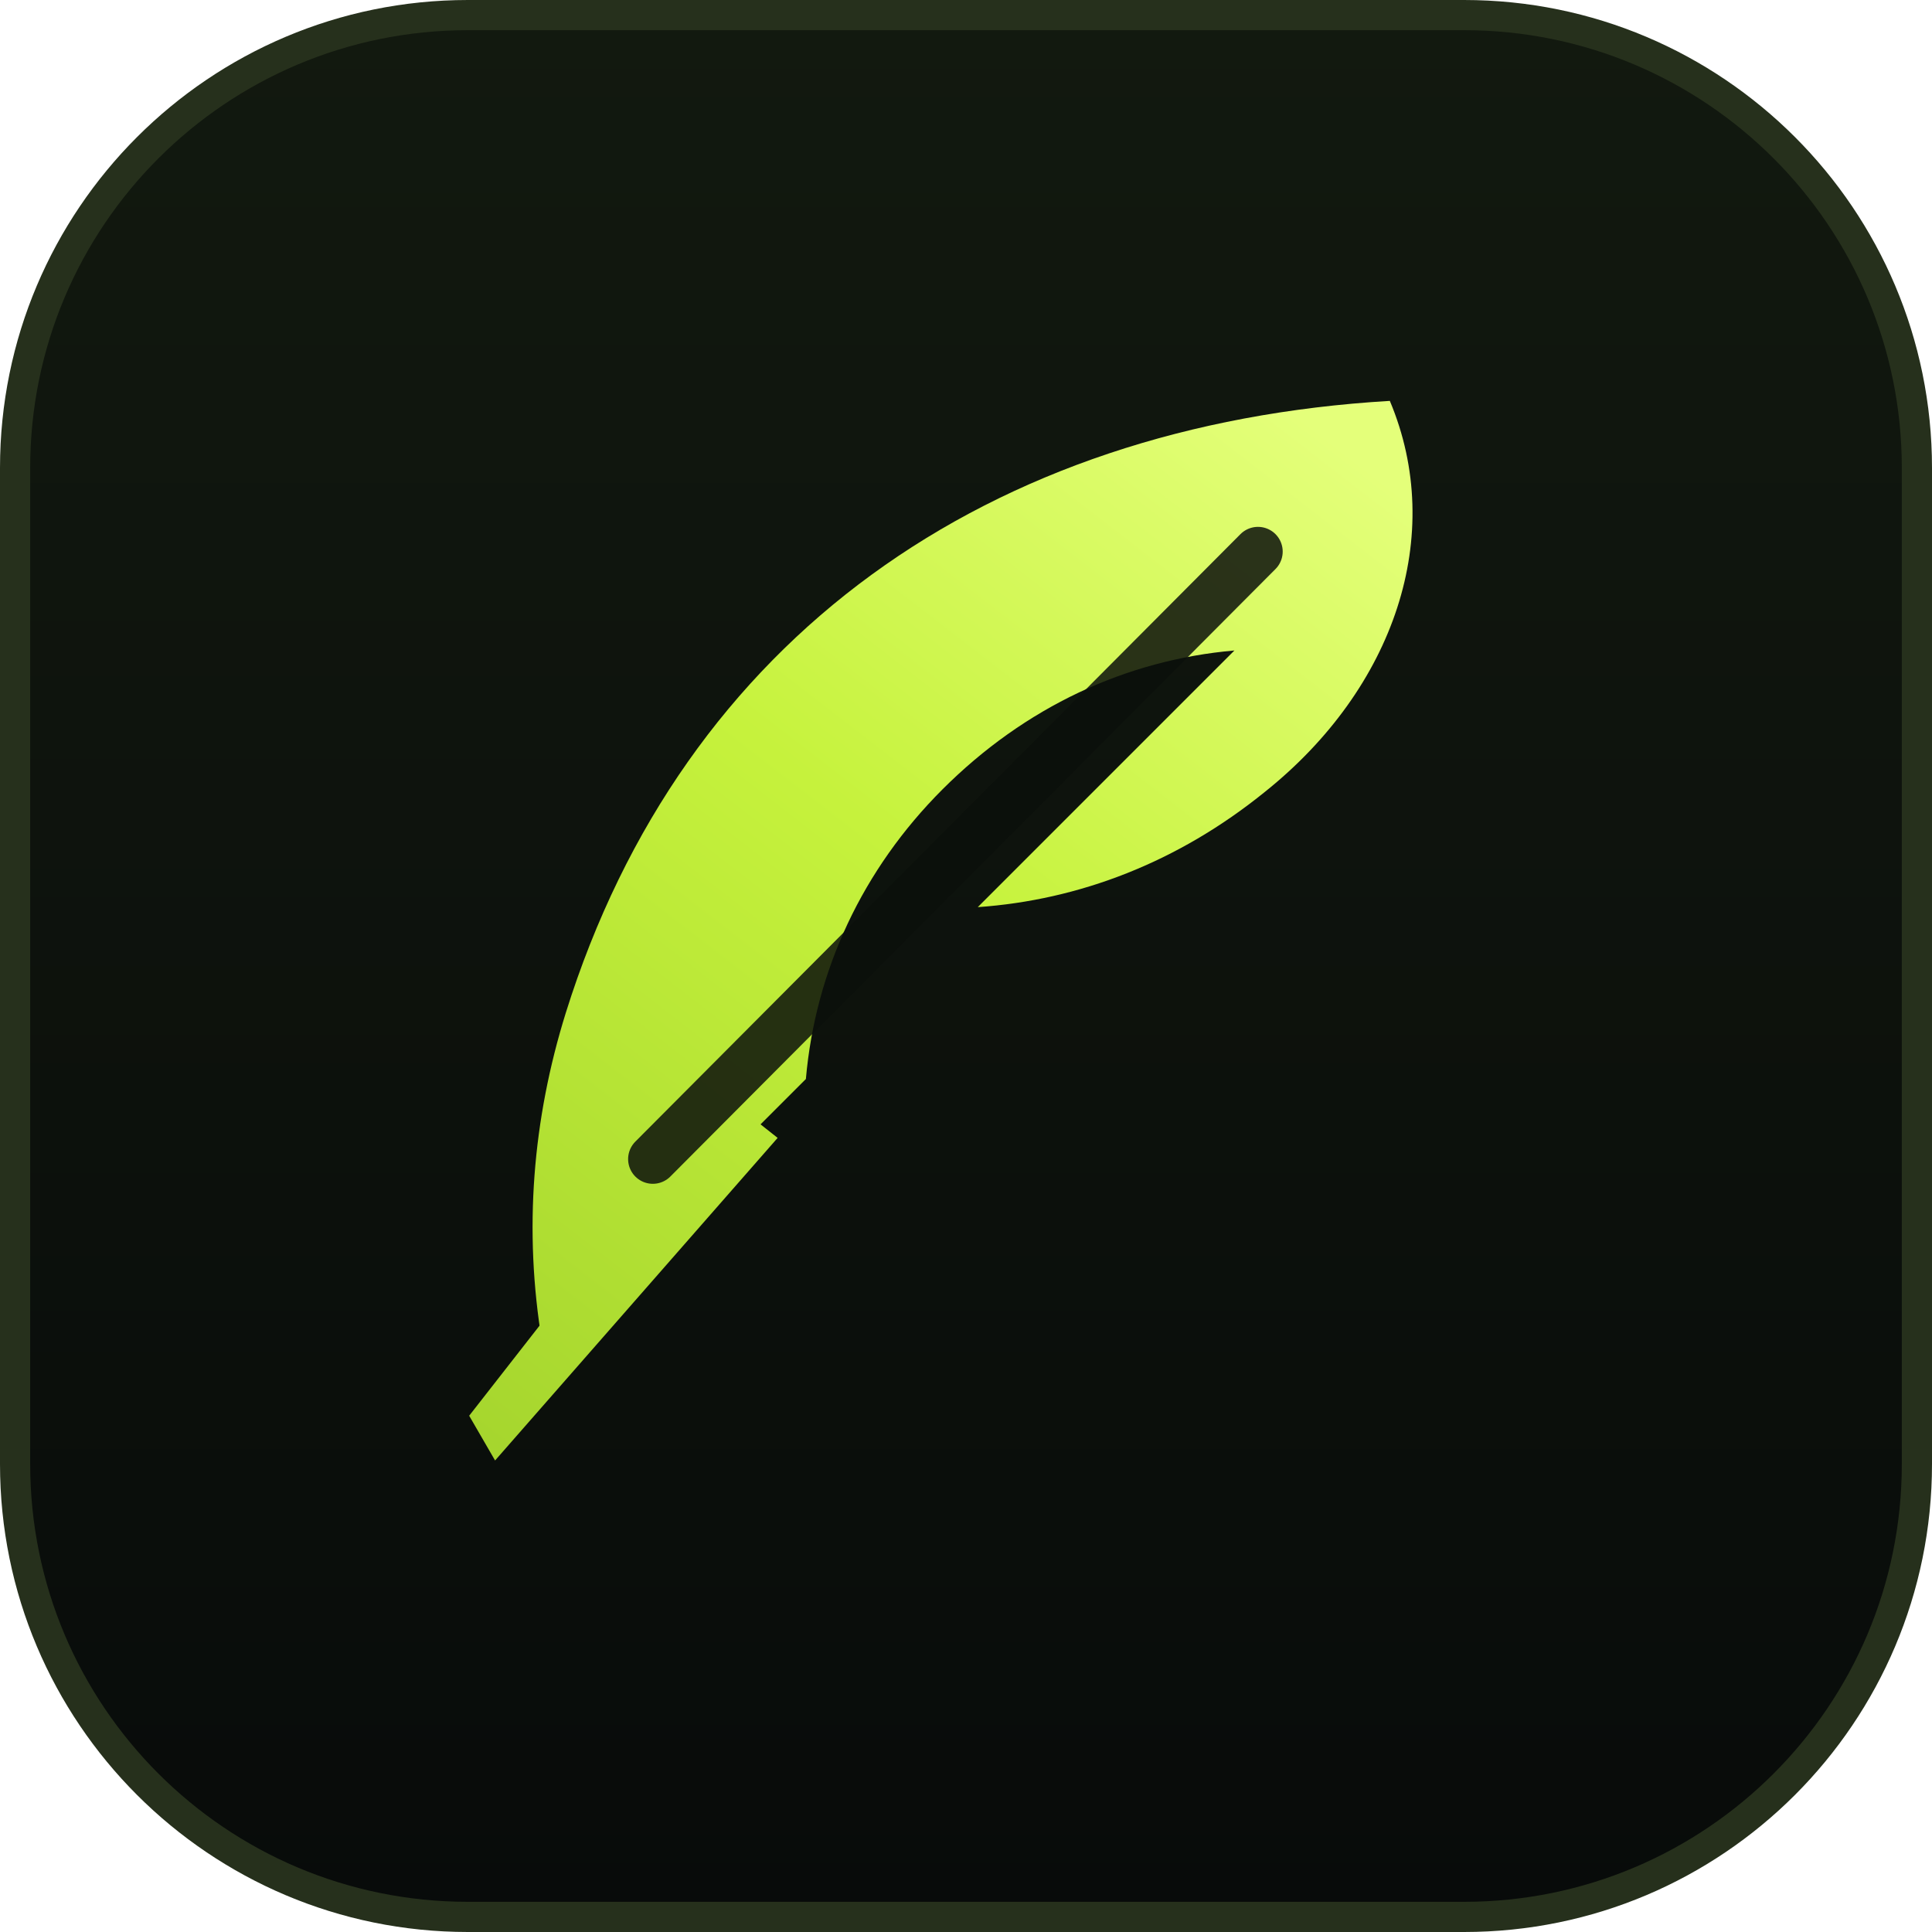
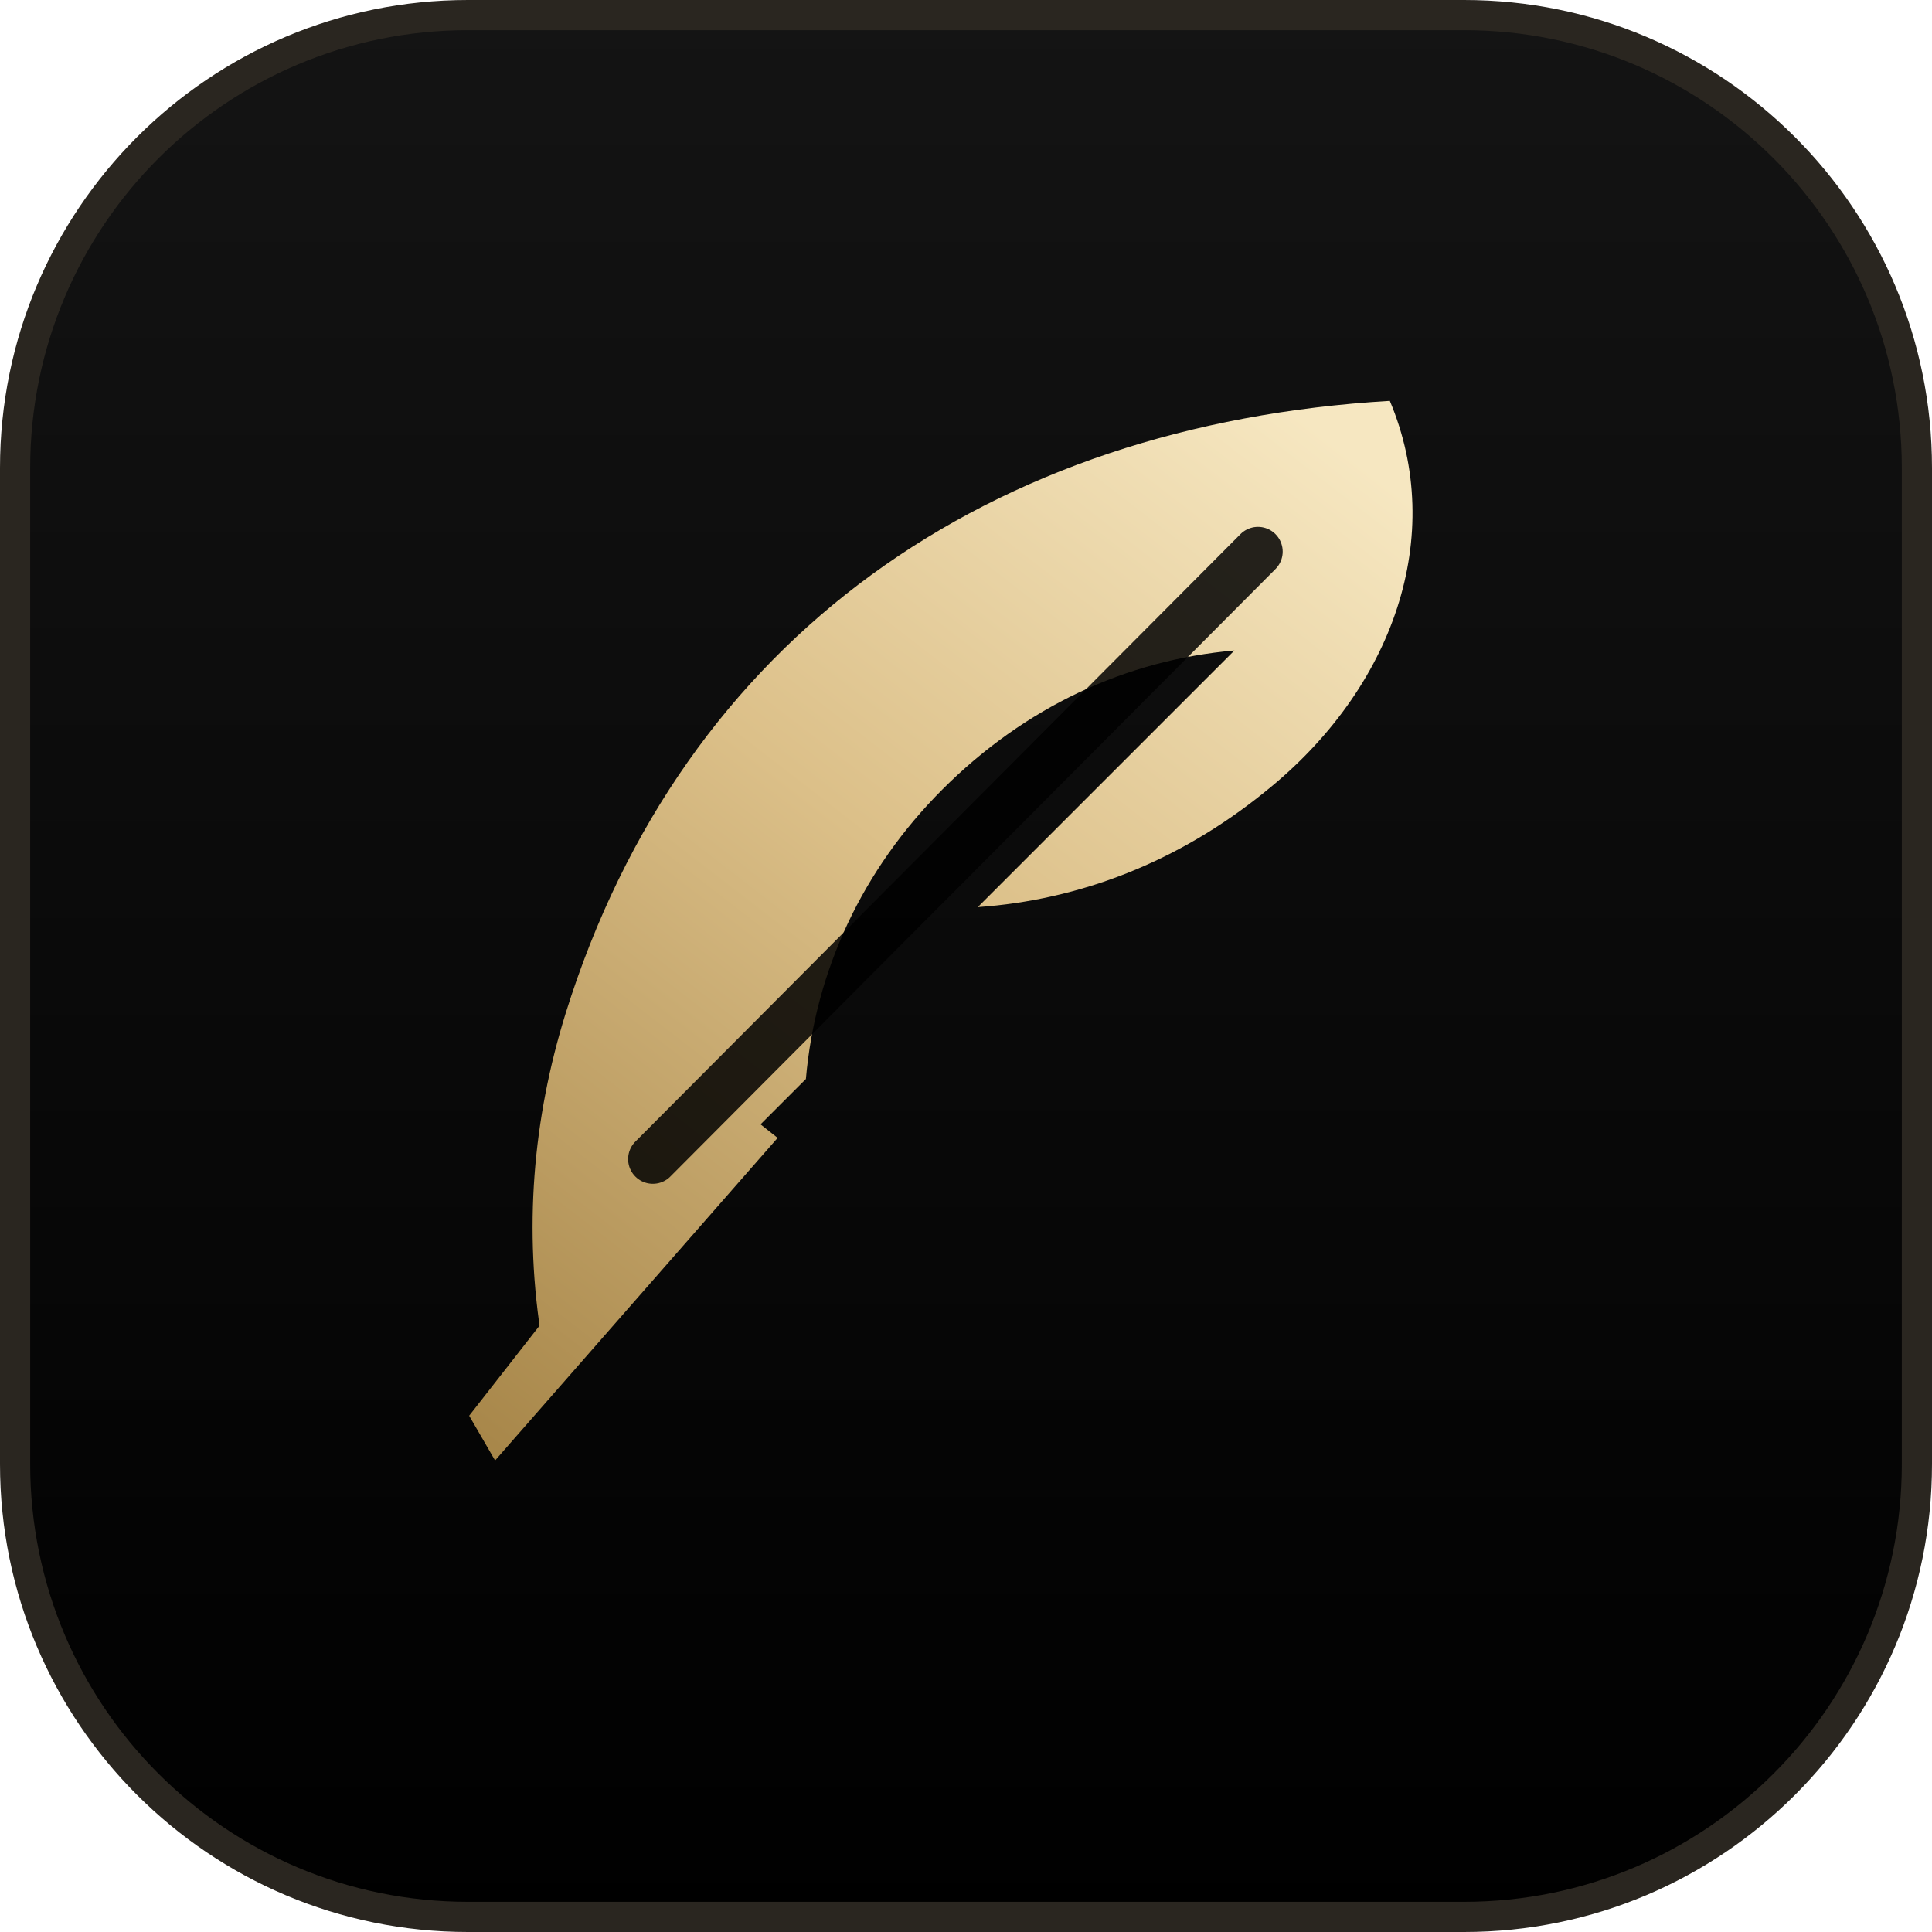
<svg xmlns="http://www.w3.org/2000/svg" viewBox="0 0 64 64" fill="none" role="img" aria-label="Robinfun">
  <defs>
    <linearGradient id="rf-plume" x1="14" y1="54" x2="48" y2="10" gradientUnits="userSpaceOnUse">
-       <stop offset="0" stop-color="#A6D62E" />
-       <stop offset="0.55" stop-color="#C6F23C" />
-       <stop offset="1" stop-color="#E4FF7A" />
+       <stop offset="0" stop-color="#A8874A" />
+       <stop offset="0.55" stop-color="#DCC089" />
+       <stop offset="1" stop-color="#F6E7C1" />
    </linearGradient>
    <linearGradient id="rf-bg" x1="0" y1="0" x2="0" y2="64" gradientUnits="userSpaceOnUse">
-       <stop offset="0" stop-color="#12190F" />
-       <stop offset="1" stop-color="#080B0A" />
+       <stop offset="0" stop-color="#141414" />
+       <stop offset="1" stop-color="#000000" />
    </linearGradient>
  </defs>
-   <rect x="0.5" y="0.5" width="63" height="63" rx="15" fill="url(#rf-bg)" stroke="#26301C" />
+   <rect x="0.5" y="0.5" width="63" height="63" rx="15" fill="url(#rf-bg)" stroke="#2A2620" />
  <g transform="translate(32 32) scale(0.78) translate(-32 -32)">
    <path fill="url(#rf-plume)" d="M50 8 C 33 9, 20 18, 15 34 C 13.6 38.5, 13.2 43.2, 14 48              L 25.2 36.8 C 25.6 32.2, 27.6 27.9, 31 24.5 C 34.5 21, 38.8 19, 43.4 18.6              L 32.5 29.5 C 36.8 29.2, 41 27.6, 44.7 24.6 C 50.2 20.2, 52.4 13.7, 50 8 Z" />
    <path fill="url(#rf-plume)" d="M21.6 37.4 L24 39.3 L12 53 L10.9 51.1 Z" />
-     <path stroke="#0A0F0A" stroke-width="2.1" stroke-linecap="round" opacity=".85" d="M44.4 14.4 L18.7 40.2" />
+     <path stroke="#000000" stroke-width="2.1" stroke-linecap="round" opacity=".85" d="M44.4 14.4 L18.7 40.2" />
  </g>
</svg>
